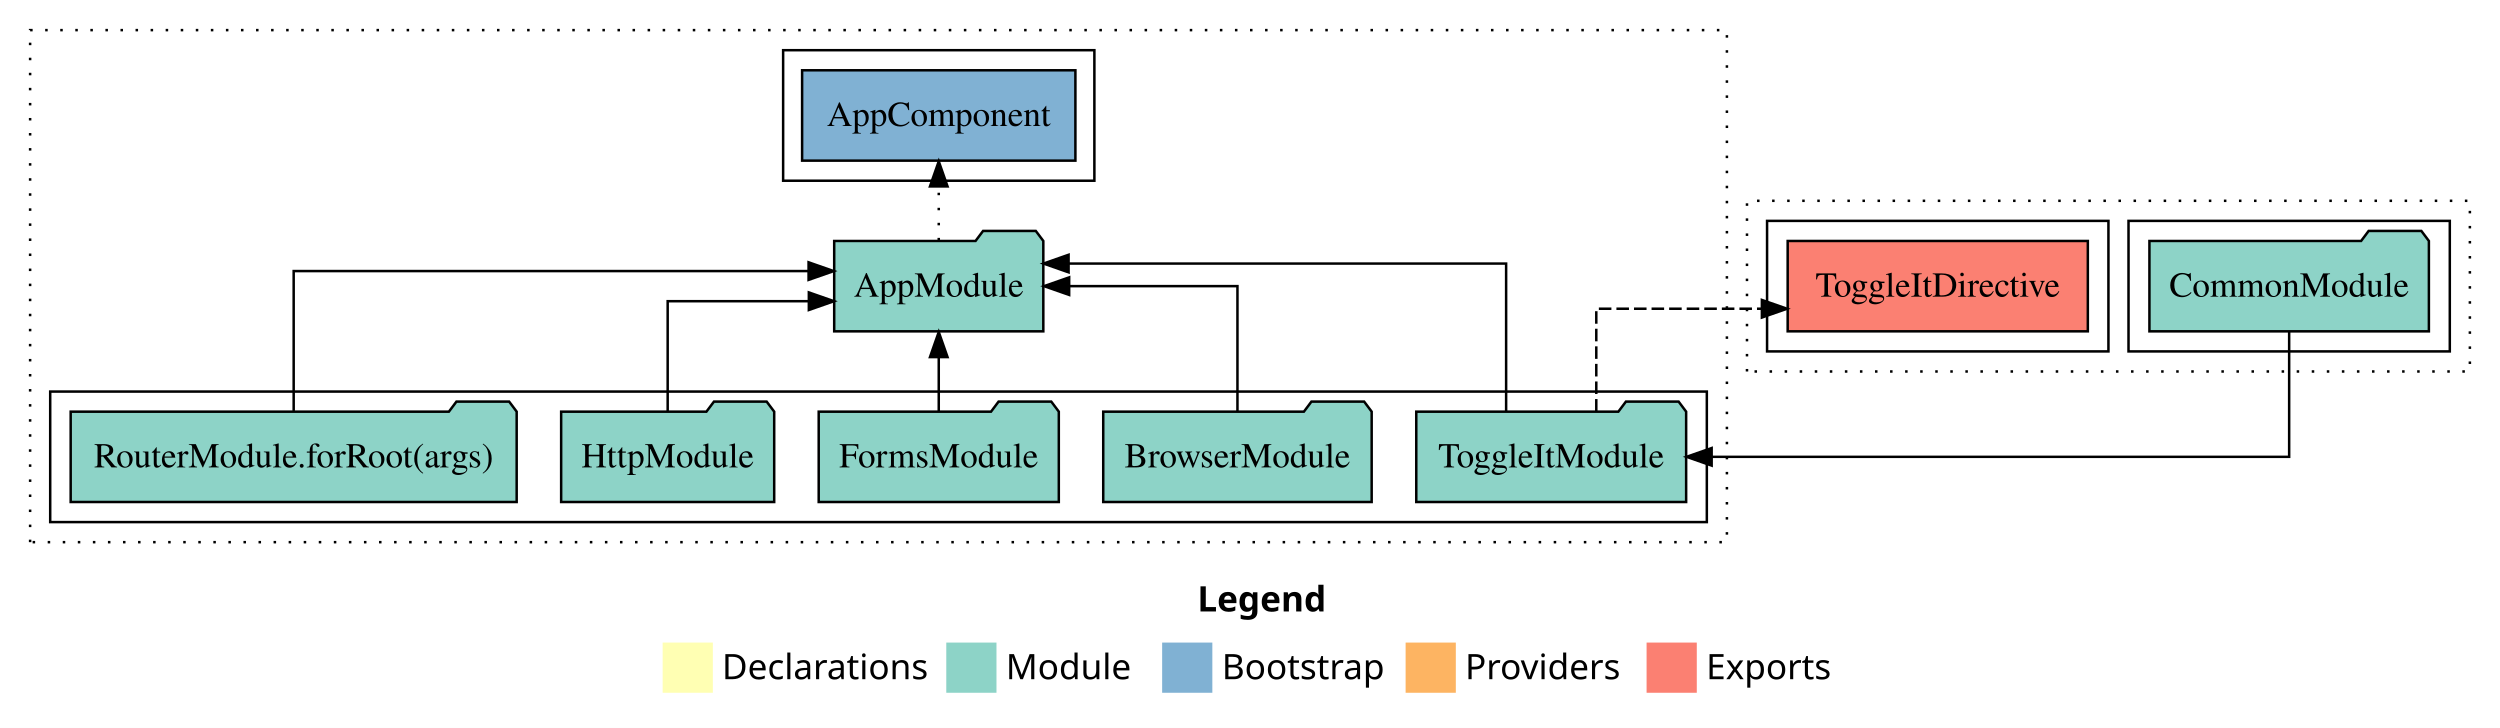
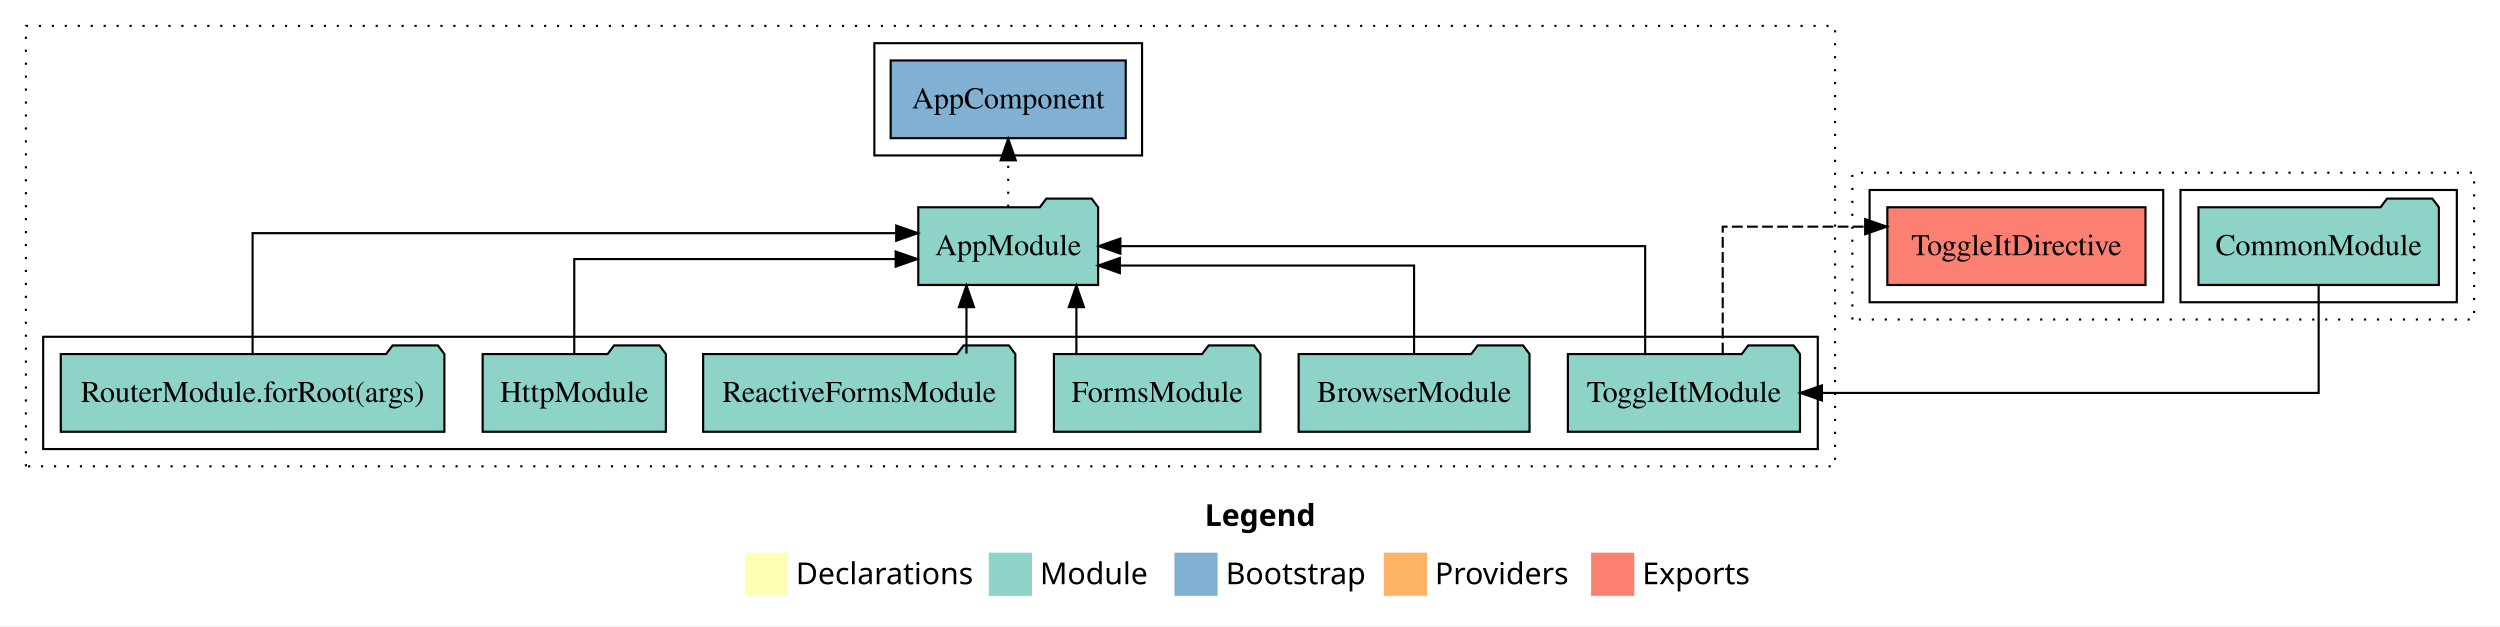
- <svg xmlns="http://www.w3.org/2000/svg" width="996pt" height="290pt" viewBox="0.00 0.00 996.00 290.00">
+ <svg xmlns="http://www.w3.org/2000/svg" width="1158pt" height="290pt" viewBox="0.00 0.00 1158.00 290.00">
  <g id="graph0" class="graph" transform="scale(1 1) rotate(0) translate(4 286)">
-     <polygon fill="#ffffff" stroke="transparent" points="-4,4 -4,-286 992,-286 992,4 -4,4" />
-     <text text-anchor="start" x="473.009" y="-42.4" font-family="sans-serif" font-weight="bold" font-size="14.00" fill="#000000">Legend</text>
-     <polygon fill="#ffffb3" stroke="transparent" points="260,-10 260,-30 280,-30 280,-10 260,-10" />
-     <text text-anchor="start" x="283.629" y="-15.4" font-family="sans-serif" font-size="14.00" fill="#000000">  Declarations</text>
-     <polygon fill="#8dd3c7" stroke="transparent" points="373,-10 373,-30 393,-30 393,-10 373,-10" />
-     <text text-anchor="start" x="396.725" y="-15.4" font-family="sans-serif" font-size="14.00" fill="#000000">  Module</text>
-     <polygon fill="#80b1d3" stroke="transparent" points="459,-10 459,-30 479,-30 479,-10 459,-10" />
-     <text text-anchor="start" x="482.781" y="-15.4" font-family="sans-serif" font-size="14.00" fill="#000000">  Bootstrap</text>
-     <polygon fill="#fdb462" stroke="transparent" points="556,-10 556,-30 576,-30 576,-10 556,-10" />
-     <text text-anchor="start" x="579.673" y="-15.4" font-family="sans-serif" font-size="14.00" fill="#000000">  Providers</text>
-     <polygon fill="#fb8072" stroke="transparent" points="652,-10 652,-30 672,-30 672,-10 652,-10" />
-     <text text-anchor="start" x="675.726" y="-15.4" font-family="sans-serif" font-size="14.00" fill="#000000">  Exports</text>
+     <polygon fill="#ffffff" stroke="transparent" points="-4,4 -4,-286 1154,-286 1154,4 -4,4" />
+     <text text-anchor="start" x="554.009" y="-42.4" font-family="sans-serif" font-weight="bold" font-size="14.00" fill="#000000">Legend</text>
+     <polygon fill="#ffffb3" stroke="transparent" points="341,-10 341,-30 361,-30 361,-10 341,-10" />
+     <text text-anchor="start" x="364.629" y="-15.4" font-family="sans-serif" font-size="14.00" fill="#000000">  Declarations</text>
+     <polygon fill="#8dd3c7" stroke="transparent" points="454,-10 454,-30 474,-30 474,-10 454,-10" />
+     <text text-anchor="start" x="477.725" y="-15.4" font-family="sans-serif" font-size="14.00" fill="#000000">  Module</text>
+     <polygon fill="#80b1d3" stroke="transparent" points="540,-10 540,-30 560,-30 560,-10 540,-10" />
+     <text text-anchor="start" x="563.781" y="-15.4" font-family="sans-serif" font-size="14.00" fill="#000000">  Bootstrap</text>
+     <polygon fill="#fdb462" stroke="transparent" points="637,-10 637,-30 657,-30 657,-10 637,-10" />
+     <text text-anchor="start" x="660.673" y="-15.4" font-family="sans-serif" font-size="14.00" fill="#000000">  Providers</text>
+     <polygon fill="#fb8072" stroke="transparent" points="733,-10 733,-30 753,-30 753,-10 733,-10" />
+     <text text-anchor="start" x="756.726" y="-15.4" font-family="sans-serif" font-size="14.00" fill="#000000">  Exports</text>
    <g id="clust1" class="cluster">
-       <polygon fill="none" stroke="#000000" stroke-dasharray="1,5" points="8,-70 8,-274 684,-274 684,-70 8,-70" />
+       <polygon fill="none" stroke="#000000" stroke-dasharray="1,5" points="8,-70 8,-274 846,-274 846,-70 8,-70" />
    </g>
    <g id="clust3" class="cluster">
-       <polygon fill="none" stroke="#000000" points="16,-78 16,-130 676,-130 676,-78 16,-78" />
+       <polygon fill="none" stroke="#000000" points="16,-78 16,-130 838,-130 838,-78 16,-78" />
    </g>
    <g id="clust5" class="cluster">
-       <polygon fill="none" stroke="#000000" points="308,-214 308,-266 432,-266 432,-214 308,-214" />
+       <polygon fill="none" stroke="#000000" points="401,-214 401,-266 525,-266 525,-214 401,-214" />
    </g>
    <g id="clust7" class="cluster">
-       <polygon fill="none" stroke="#000000" stroke-dasharray="1,5" points="692,-138 692,-206 980,-206 980,-138 692,-138" />
+       <polygon fill="none" stroke="#000000" stroke-dasharray="1,5" points="854,-138 854,-206 1142,-206 1142,-138 854,-138" />
    </g>
    <g id="clust9" class="cluster">
-       <polygon fill="none" stroke="#000000" points="844,-146 844,-198 972,-198 972,-146 844,-146" />
+       <polygon fill="none" stroke="#000000" points="1006,-146 1006,-198 1134,-198 1134,-146 1006,-146" />
    </g>
    <g id="clust10" class="cluster">
-       <polygon fill="none" stroke="#000000" points="700,-146 700,-198 836,-198 836,-146 700,-146" />
+       <polygon fill="none" stroke="#000000" points="862,-146 862,-198 998,-198 998,-146 862,-146" />
    </g>
    <g id="node1" class="node">
-       <polygon fill="#8dd3c7" stroke="#000000" points="542.473,-122 539.473,-126 518.473,-126 515.473,-122 435.527,-122 435.527,-86 542.473,-86 542.473,-122" />
-       <text text-anchor="middle" x="489" y="-99.8" font-family="Times,serif" font-size="14.00" fill="#000000">BrowserModule</text>
+       <polygon fill="#8dd3c7" stroke="#000000" points="704.473,-122 701.473,-126 680.473,-126 677.473,-122 597.527,-122 597.527,-86 704.473,-86 704.473,-122" />
+       <text text-anchor="middle" x="651" y="-99.8" font-family="Times,serif" font-size="14.00" fill="#000000">BrowserModule</text>
    </g>
-     <g id="node6" class="node">
-       <polygon fill="#8dd3c7" stroke="#000000" points="411.657,-190 408.657,-194 387.657,-194 384.657,-190 328.343,-190 328.343,-154 411.657,-154 411.657,-190" />
-       <text text-anchor="middle" x="370" y="-167.8" font-family="Times,serif" font-size="14.00" fill="#000000">AppModule</text>
+     <g id="node7" class="node">
+       <polygon fill="#8dd3c7" stroke="#000000" points="504.657,-190 501.657,-194 480.657,-194 477.657,-190 421.343,-190 421.343,-154 504.657,-154 504.657,-190" />
+       <text text-anchor="middle" x="463" y="-167.8" font-family="Times,serif" font-size="14.00" fill="#000000">AppModule</text>
    </g>
    <g id="edge1" class="edge">
-       <path fill="none" stroke="#000000" d="M489,-122.223C489,-142.365 489,-172 489,-172 489,-172 421.955,-172 421.955,-172" />
-       <polygon fill="#000000" stroke="#000000" points="421.955,-168.5 411.955,-172 421.955,-175.5 421.955,-168.5" />
+       <path fill="none" stroke="#000000" d="M651,-122.022C651,-139.373 651,-163 651,-163 651,-163 514.723,-163 514.723,-163" />
+       <polygon fill="#000000" stroke="#000000" points="514.723,-159.5 504.723,-163 514.723,-166.5 514.723,-159.5" />
    </g>
    <g id="node2" class="node">
-       <polygon fill="#8dd3c7" stroke="#000000" points="417.829,-122 414.829,-126 393.829,-126 390.829,-122 322.171,-122 322.171,-86 417.829,-86 417.829,-122" />
-       <text text-anchor="middle" x="370" y="-99.8" font-family="Times,serif" font-size="14.00" fill="#000000">FormsModule</text>
+       <polygon fill="#8dd3c7" stroke="#000000" points="579.829,-122 576.829,-126 555.829,-126 552.829,-122 484.171,-122 484.171,-86 579.829,-86 579.829,-122" />
+       <text text-anchor="middle" x="532" y="-99.8" font-family="Times,serif" font-size="14.00" fill="#000000">FormsModule</text>
    </g>
    <g id="edge2" class="edge">
-       <path fill="none" stroke="#000000" d="M370,-122.223C370,-122.223 370,-143.727 370,-143.727" />
-       <polygon fill="#000000" stroke="#000000" points="366.5,-143.727 370,-153.727 373.5,-143.727 366.5,-143.727" />
+       <path fill="none" stroke="#000000" d="M494.582,-122.223C494.582,-122.223 494.582,-143.727 494.582,-143.727" />
+       <polygon fill="#000000" stroke="#000000" points="491.082,-143.727 494.582,-153.727 498.082,-143.727 491.082,-143.727" />
    </g>
    <g id="node3" class="node">
+       <polygon fill="#8dd3c7" stroke="#000000" points="466.305,-122 463.305,-126 442.305,-126 439.305,-122 321.695,-122 321.695,-86 466.305,-86 466.305,-122" />
+       <text text-anchor="middle" x="394" y="-99.8" font-family="Times,serif" font-size="14.00" fill="#000000">ReactiveFormsModule</text>
+     </g>
+     <g id="edge3" class="edge">
+       <path fill="none" stroke="#000000" d="M443.662,-122.223C443.662,-122.223 443.662,-143.727 443.662,-143.727" />
+       <polygon fill="#000000" stroke="#000000" points="440.162,-143.727 443.662,-153.727 447.162,-143.727 440.162,-143.727" />
+     </g>
+     <g id="node4" class="node">
      <polygon fill="#8dd3c7" stroke="#000000" points="304.439,-122 301.439,-126 280.439,-126 277.439,-122 219.561,-122 219.561,-86 304.439,-86 304.439,-122" />
      <text text-anchor="middle" x="262" y="-99.8" font-family="Times,serif" font-size="14.00" fill="#000000">HttpModule</text>
    </g>
-     <g id="edge3" class="edge">
-       <path fill="none" stroke="#000000" d="M262,-122.267C262,-140.555 262,-166 262,-166 262,-166 318.244,-166 318.244,-166" />
-       <polygon fill="#000000" stroke="#000000" points="318.244,-169.5 328.244,-166 318.244,-162.5 318.244,-169.5" />
-     </g>
-     <g id="node4" class="node">
-       <polygon fill="#8dd3c7" stroke="#000000" points="667.759,-122 664.759,-126 643.759,-126 640.759,-122 560.241,-122 560.241,-86 667.759,-86 667.759,-122" />
-       <text text-anchor="middle" x="614" y="-99.8" font-family="Times,serif" font-size="14.00" fill="#000000">ToggleItModule</text>
-     </g>
    <g id="edge4" class="edge">
-       <path fill="none" stroke="#000000" d="M596.04,-122.248C596.04,-145.018 596.04,-181 596.04,-181 596.04,-181 421.723,-181 421.723,-181" />
-       <polygon fill="#000000" stroke="#000000" points="421.723,-177.5 411.723,-181 421.723,-184.5 421.723,-177.5" />
-     </g>
-     <g id="node9" class="node">
-       <polygon fill="#fb8072" stroke="#000000" points="827.792,-190 708.208,-190 708.208,-154 827.792,-154 827.792,-190" />
-       <text text-anchor="middle" x="768" y="-167.8" font-family="Times,serif" font-size="14.00" fill="#000000">ToggleItDirective </text>
-     </g>
-     <g id="edge8" class="edge">
-       <path fill="none" stroke="#000000" stroke-dasharray="5,2" d="M631.96,-122.022C631.96,-139.373 631.96,-163 631.96,-163 631.96,-163 697.935,-163 697.935,-163" />
-       <polygon fill="#000000" stroke="#000000" points="697.935,-166.5 707.935,-163 697.935,-159.5 697.935,-166.5" />
+       <path fill="none" stroke="#000000" d="M262,-122.267C262,-140.555 262,-166 262,-166 262,-166 410.864,-166 410.864,-166" />
+       <polygon fill="#000000" stroke="#000000" points="410.864,-169.5 420.864,-166 410.864,-162.5 410.864,-169.5" />
    </g>
    <g id="node5" class="node">
+       <polygon fill="#8dd3c7" stroke="#000000" points="829.759,-122 826.759,-126 805.759,-126 802.759,-122 722.241,-122 722.241,-86 829.759,-86 829.759,-122" />
+       <text text-anchor="middle" x="776" y="-99.8" font-family="Times,serif" font-size="14.00" fill="#000000">ToggleItModule</text>
+     </g>
+     <g id="edge5" class="edge">
+       <path fill="none" stroke="#000000" d="M758.04,-122.223C758.04,-142.365 758.04,-172 758.04,-172 758.04,-172 514.959,-172 514.959,-172" />
+       <polygon fill="#000000" stroke="#000000" points="514.959,-168.5 504.959,-172 514.959,-175.5 514.959,-168.5" />
+     </g>
+     <g id="node10" class="node">
+       <polygon fill="#fb8072" stroke="#000000" points="989.792,-190 870.208,-190 870.208,-154 989.792,-154 989.792,-190" />
+       <text text-anchor="middle" x="930" y="-167.8" font-family="Times,serif" font-size="14.00" fill="#000000">ToggleItDirective </text>
+     </g>
+     <g id="edge9" class="edge">
+       <path fill="none" stroke="#000000" stroke-dasharray="5,2" d="M793.96,-122.248C793.96,-145.018 793.96,-181 793.96,-181 793.96,-181 859.935,-181 859.935,-181" />
+       <polygon fill="#000000" stroke="#000000" points="859.935,-184.5 869.935,-181 859.935,-177.5 859.935,-184.5" />
+     </g>
+     <g id="node6" class="node">
      <polygon fill="#8dd3c7" stroke="#000000" points="201.842,-122 198.842,-126 177.842,-126 174.842,-122 24.158,-122 24.158,-86 201.842,-86 201.842,-122" />
      <text text-anchor="middle" x="113" y="-99.8" font-family="Times,serif" font-size="14.00" fill="#000000">RouterModule.forRoot(args)</text>
    </g>
-     <g id="edge5" class="edge">
-       <path fill="none" stroke="#000000" d="M113,-122.292C113,-144.206 113,-178 113,-178 113,-178 318.137,-178 318.137,-178" />
-       <polygon fill="#000000" stroke="#000000" points="318.137,-181.5 328.137,-178 318.137,-174.5 318.137,-181.5" />
-     </g>
-     <g id="node7" class="node">
-       <polygon fill="#80b1d3" stroke="#000000" points="424.439,-258 315.561,-258 315.561,-222 424.439,-222 424.439,-258" />
-       <text text-anchor="middle" x="370" y="-235.8" font-family="Times,serif" font-size="14.00" fill="#000000">AppComponent </text>
-     </g>
    <g id="edge6" class="edge">
-       <path fill="none" stroke="#000000" stroke-dasharray="1,5" d="M370,-190.223C370,-190.223 370,-211.727 370,-211.727" />
-       <polygon fill="#000000" stroke="#000000" points="366.5,-211.727 370,-221.727 373.5,-211.727 366.5,-211.727" />
+       <path fill="none" stroke="#000000" d="M113,-122.292C113,-144.206 113,-178 113,-178 113,-178 411.13,-178 411.13,-178" />
+       <polygon fill="#000000" stroke="#000000" points="411.13,-181.5 421.13,-178 411.129,-174.5 411.13,-181.5" />
    </g>
    <g id="node8" class="node">
-       <polygon fill="#8dd3c7" stroke="#000000" points="963.668,-190 960.668,-194 939.668,-194 936.668,-190 852.332,-190 852.332,-154 963.668,-154 963.668,-190" />
-       <text text-anchor="middle" x="908" y="-167.8" font-family="Times,serif" font-size="14.00" fill="#000000">CommonModule</text>
+       <polygon fill="#80b1d3" stroke="#000000" points="517.439,-258 408.561,-258 408.561,-222 517.439,-222 517.439,-258" />
+       <text text-anchor="middle" x="463" y="-235.8" font-family="Times,serif" font-size="14.00" fill="#000000">AppComponent </text>
    </g>
    <g id="edge7" class="edge">
-       <path fill="none" stroke="#000000" d="M908,-153.777C908,-133.635 908,-104 908,-104 908,-104 677.924,-104 677.924,-104" />
-       <polygon fill="#000000" stroke="#000000" points="677.924,-100.5 667.924,-104 677.924,-107.5 677.924,-100.5" />
+       <path fill="none" stroke="#000000" stroke-dasharray="1,5" d="M463,-190.223C463,-190.223 463,-211.727 463,-211.727" />
+       <polygon fill="#000000" stroke="#000000" points="459.5,-211.727 463,-221.727 466.5,-211.727 459.5,-211.727" />
+     </g>
+     <g id="node9" class="node">
+       <polygon fill="#8dd3c7" stroke="#000000" points="1125.668,-190 1122.668,-194 1101.668,-194 1098.668,-190 1014.332,-190 1014.332,-154 1125.668,-154 1125.668,-190" />
+       <text text-anchor="middle" x="1070" y="-167.8" font-family="Times,serif" font-size="14.00" fill="#000000">CommonModule</text>
+     </g>
+     <g id="edge8" class="edge">
+       <path fill="none" stroke="#000000" d="M1070,-153.777C1070,-133.635 1070,-104 1070,-104 1070,-104 839.924,-104 839.924,-104" />
+       <polygon fill="#000000" stroke="#000000" points="839.924,-100.5 829.924,-104 839.924,-107.5 839.924,-100.5" />
    </g>
  </g>
</svg>
